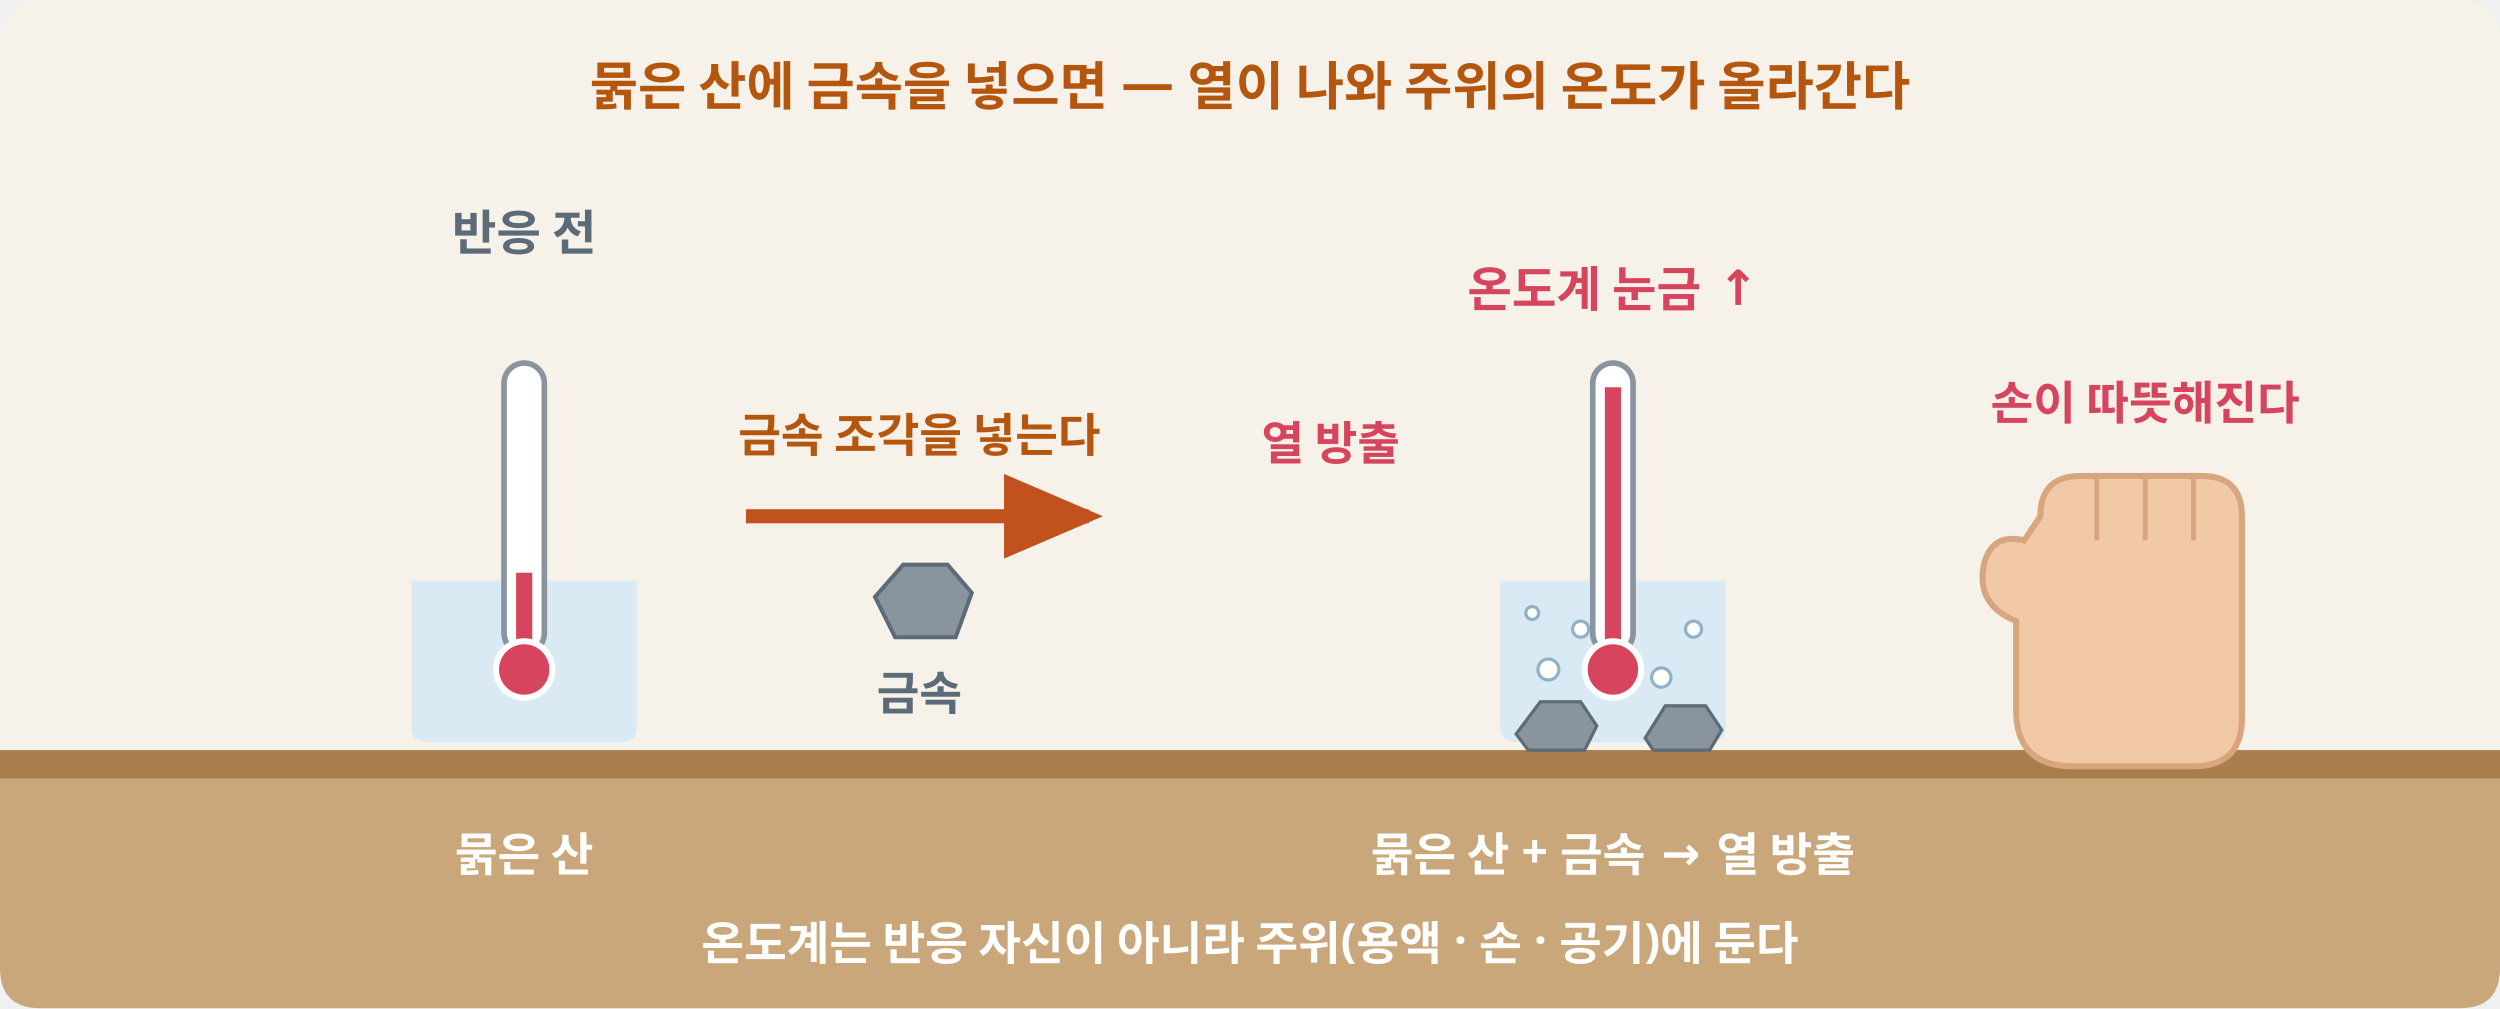
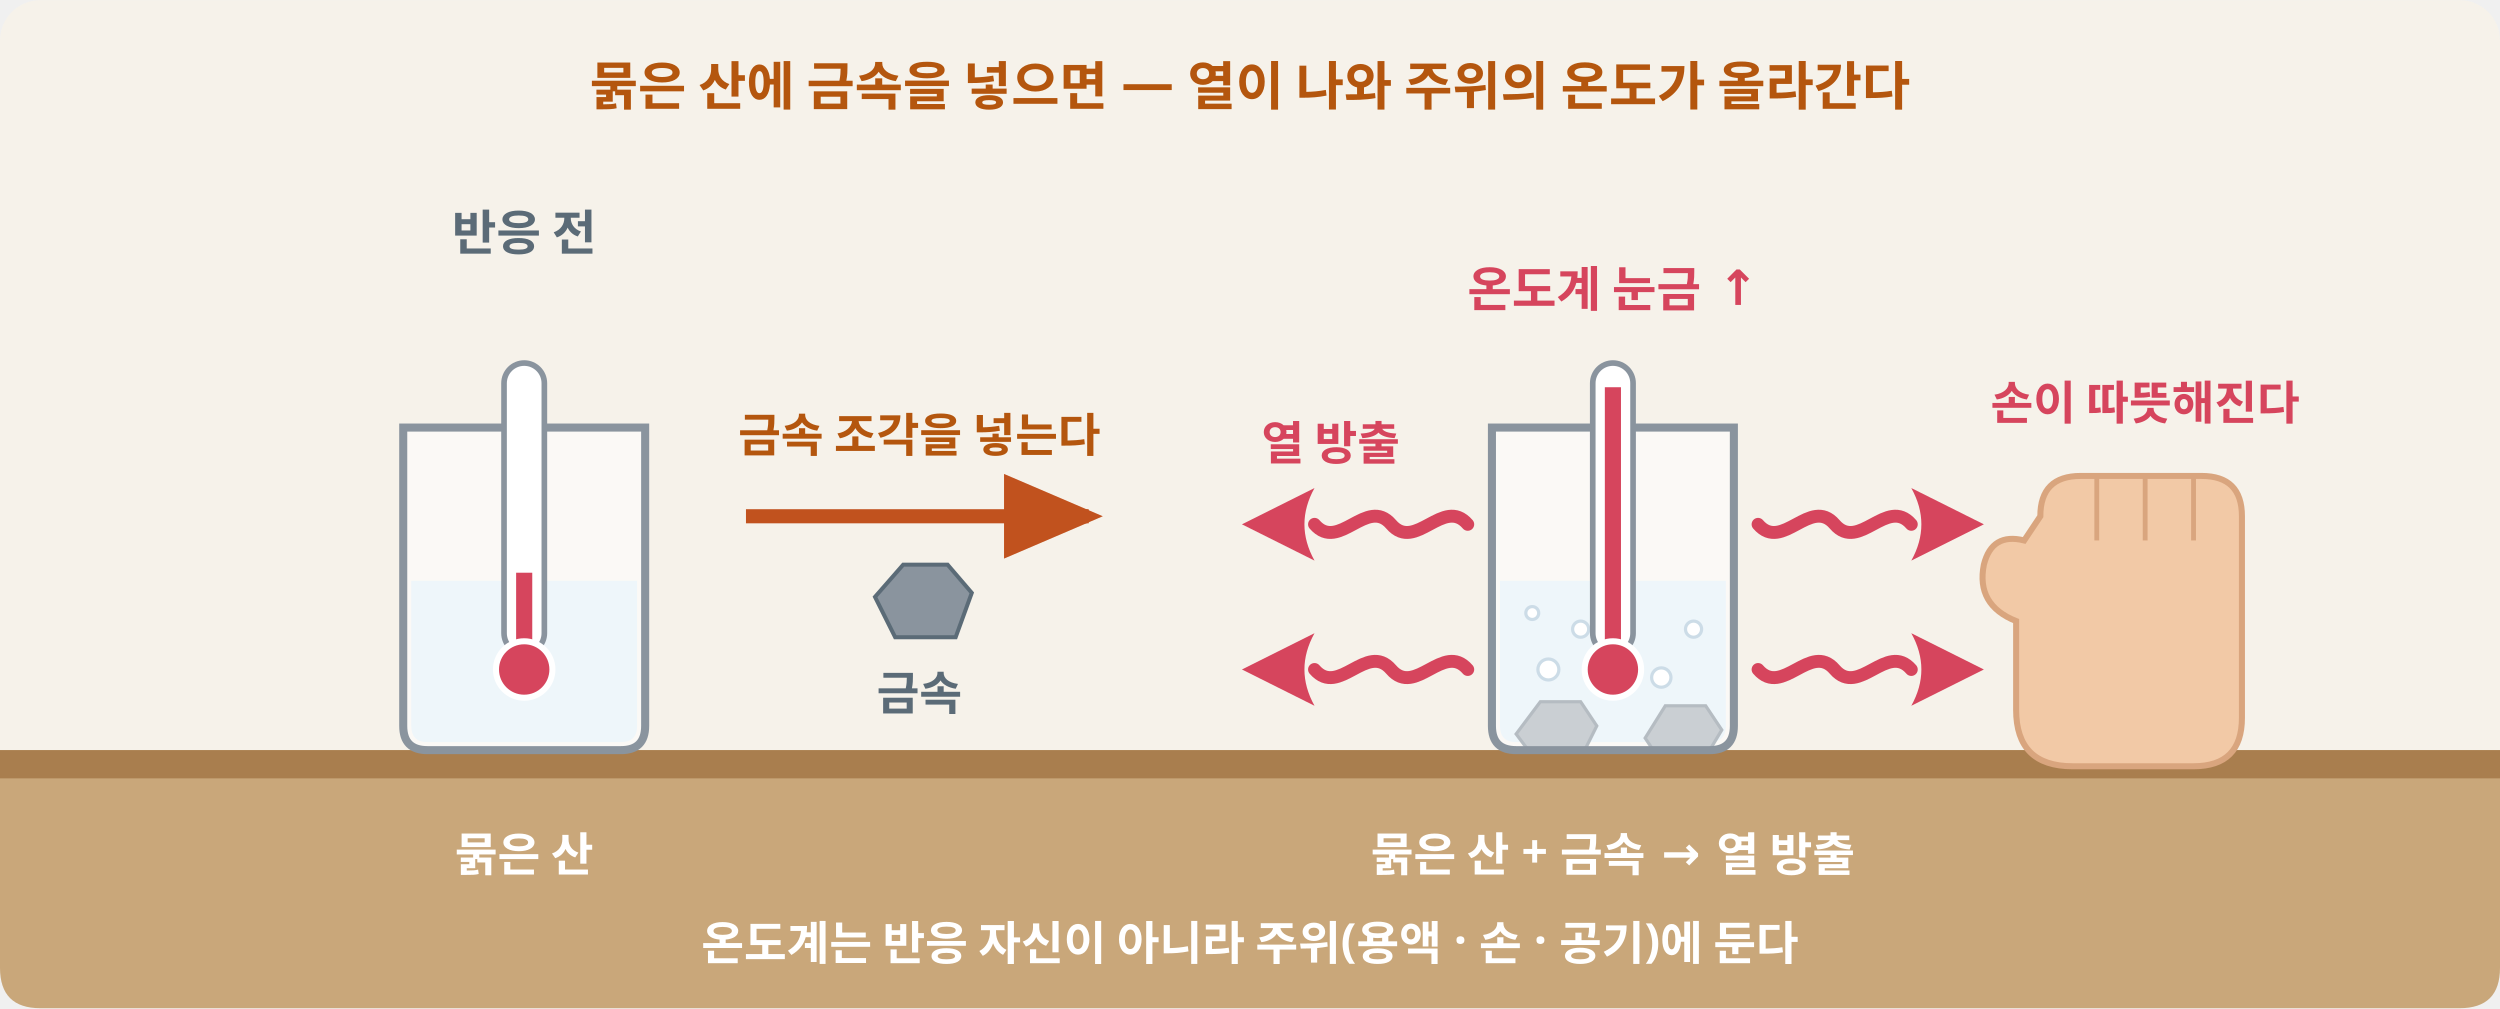
<svg width="600" height="242" viewBox="0 0 620 250" font-family="PC Sans">
  <defs>
    <marker id="arrP-2105-01" markerWidth="8" markerHeight="8" refX="6" refY="3" orient="auto">
      <path d="M0,0 L7,3 L0,6 Z" fill="#C1521E" />
    </marker>
+     <g id="beaker-2105-01">
+       <path d="M-30,-80 h60 v74 q0,6 -6,6 h-48 q-6,0 -6,-6 z" fill="#fff" fill-opacity="0.55" stroke="#8A949E" stroke-width="2" />
+     </g>
+     <g id="wvHot-2105-01">
+       <path d="M0,0 C7,-6 -7,-13 0,-19 C7,-25 -7,-32 0,-38" fill="none" stroke="#D6455D" stroke-width="3.2" stroke-linecap="round" />
+       <path d="M0,-56 L-9,-38 Q0,-43 9,-38 Z" fill="#D6455D" />
+     </g>
  </defs>
  <rect x="0" y="0" width="620" height="250" rx="10" fill="#F6F2EA" />
  <path d="M0,186 h620 v54 q0,10 -10,10 h-600 q-10,0 -10,-10 z" fill="#C9A77A" />
  <rect x="0" y="186" width="620" height="7" fill="#A97E4E" />
  <text x="310" y="26" text-anchor="middle" font-size="13" font-weight="900" fill="#B4560E">묽은 산에 금속을 넣으면 — 열이 나와 주위의 온도가 올라간다</text>
  <text x="130" y="62" text-anchor="middle" font-size="12" font-weight="900" fill="#5B6B77">반응 전</text>
  <g transform="translate(130,186)">
    <path d="M-28,-42 h56 v36 q0,4 -4,4 h-48 q-4,0 -4,-4 z" fill="#D9EAF5" />
-     <use href="#beaker" />
+     <use href="#beaker-2105-01" />
    <rect x="-5" y="-96" width="10" height="72" rx="5" fill="#fff" stroke="#8A949E" stroke-width="1.4" />
    <rect x="-2" y="-44" width="4" height="20" fill="#D6455D" />
    <circle cy="-20" r="7" fill="#D6455D" stroke="#fff" stroke-width="1.5" />
  </g>
  <text x="130" y="216" text-anchor="middle" font-size="11.5" font-weight="800" fill="#fff">묽은 산</text>
  <line x1="185" y1="128" x2="270" y2="128" stroke="#C1521E" stroke-width="3.5" marker-end="url(#arrP-2105-01)" />
  <text x="228" y="112" text-anchor="middle" font-size="11.5" font-weight="900" fill="#B4560E">금속 조각을 넣는다</text>
  <g transform="translate(228,152)">
    <path d="M-11,-4 l7,-8 h11 l6,7 l-4,11 h-15 z" fill="#8A949E" stroke="#5B6B77" stroke-width="1" />
  </g>
  <text x="228" y="176" text-anchor="middle" font-size="11.5" font-weight="800" fill="#5B6B77">금속</text>
  <text x="400" y="76" text-anchor="middle" font-size="12" font-weight="900" fill="#D6455D">온도계 눈금 ↑</text>
  <g transform="translate(400,186)">
    <path d="M-28,-42 h56 v36 q0,4 -4,4 h-48 q-4,0 -4,-4 z" fill="#D9EAF5" />
    <g fill="#8A949E" stroke="#5B6B77" stroke-width="0.8">
      <path d="M-24,-4 l6,-8 h10 l4,6 l-3,6 h-14 z" />
      <path d="M8,-3 l5,-8 h10 l4,6 l-3,5 h-14 z" />
    </g>
    <g fill="#fff" stroke="#8FB2C9" stroke-width="0.8">
      <circle cx="-16" cy="-20" r="2.6" />
      <circle cx="-8" cy="-30" r="2" />
      <circle cx="12" cy="-18" r="2.4" />
      <circle cx="20" cy="-30" r="2" />
      <circle cx="-20" cy="-34" r="1.6" />
    </g>
-     <use href="#beaker" />
+     <use href="#beaker-2105-01" />
    <rect x="-5" y="-96" width="10" height="72" rx="5" fill="#fff" stroke="#8A949E" stroke-width="1.4" />
    <rect x="-2" y="-90" width="4" height="66" fill="#D6455D" />
    <circle cy="-20" r="7" fill="#D6455D" stroke="#fff" stroke-width="1.5" />
  </g>
-   <use href="#wvHot" transform="translate(364,130) rotate(-90)" />
-   <use href="#wvHot" transform="translate(364,166) rotate(-90)" />
-   <use href="#wvHot" transform="translate(436,130) rotate(90)" />
-   <use href="#wvHot" transform="translate(436,166) rotate(90)" />
+   <use href="#wvHot-2105-01" transform="translate(364,130) rotate(-90)" />
+   <use href="#wvHot-2105-01" transform="translate(364,166) rotate(-90)" />
+   <use href="#wvHot-2105-01" transform="translate(436,130) rotate(90)" />
+   <use href="#wvHot-2105-01" transform="translate(436,166) rotate(90)" />
  <text x="330" y="114" text-anchor="middle" font-size="11.5" font-weight="900" fill="#D6455D">열 방출</text>
  <text x="400" y="216" text-anchor="middle" font-size="11.5" font-weight="800" fill="#fff">묽은 산 + 금속 → 열 방출</text>
  <g transform="translate(498,118)">
    <path d="M8,10 q0,-10 10,-10 h30 q10,0 10,10 v50 q0,12 -12,12 h-30 q-14,0 -14,-14 v-22 q-10,-4 -8,-14 q2,-8 10,-6 z" fill="#F2C9A6" stroke="#D9A57E" stroke-width="1.5" />
    <path d="M22,0 v16 M34,0 v16 M46,0 v16" stroke="#D9A57E" stroke-width="1.2" />
  </g>
  <text x="532" y="104" text-anchor="middle" font-size="11.5" font-weight="900" fill="#D6455D">손이 따뜻해진다</text>
  <text x="310" y="238" text-anchor="middle" font-size="11.5" font-weight="700" fill="#fff">온도계는 반응 자신이 아니라 주위(용액 · 손 · 공기)에 둔다</text>
</svg>
